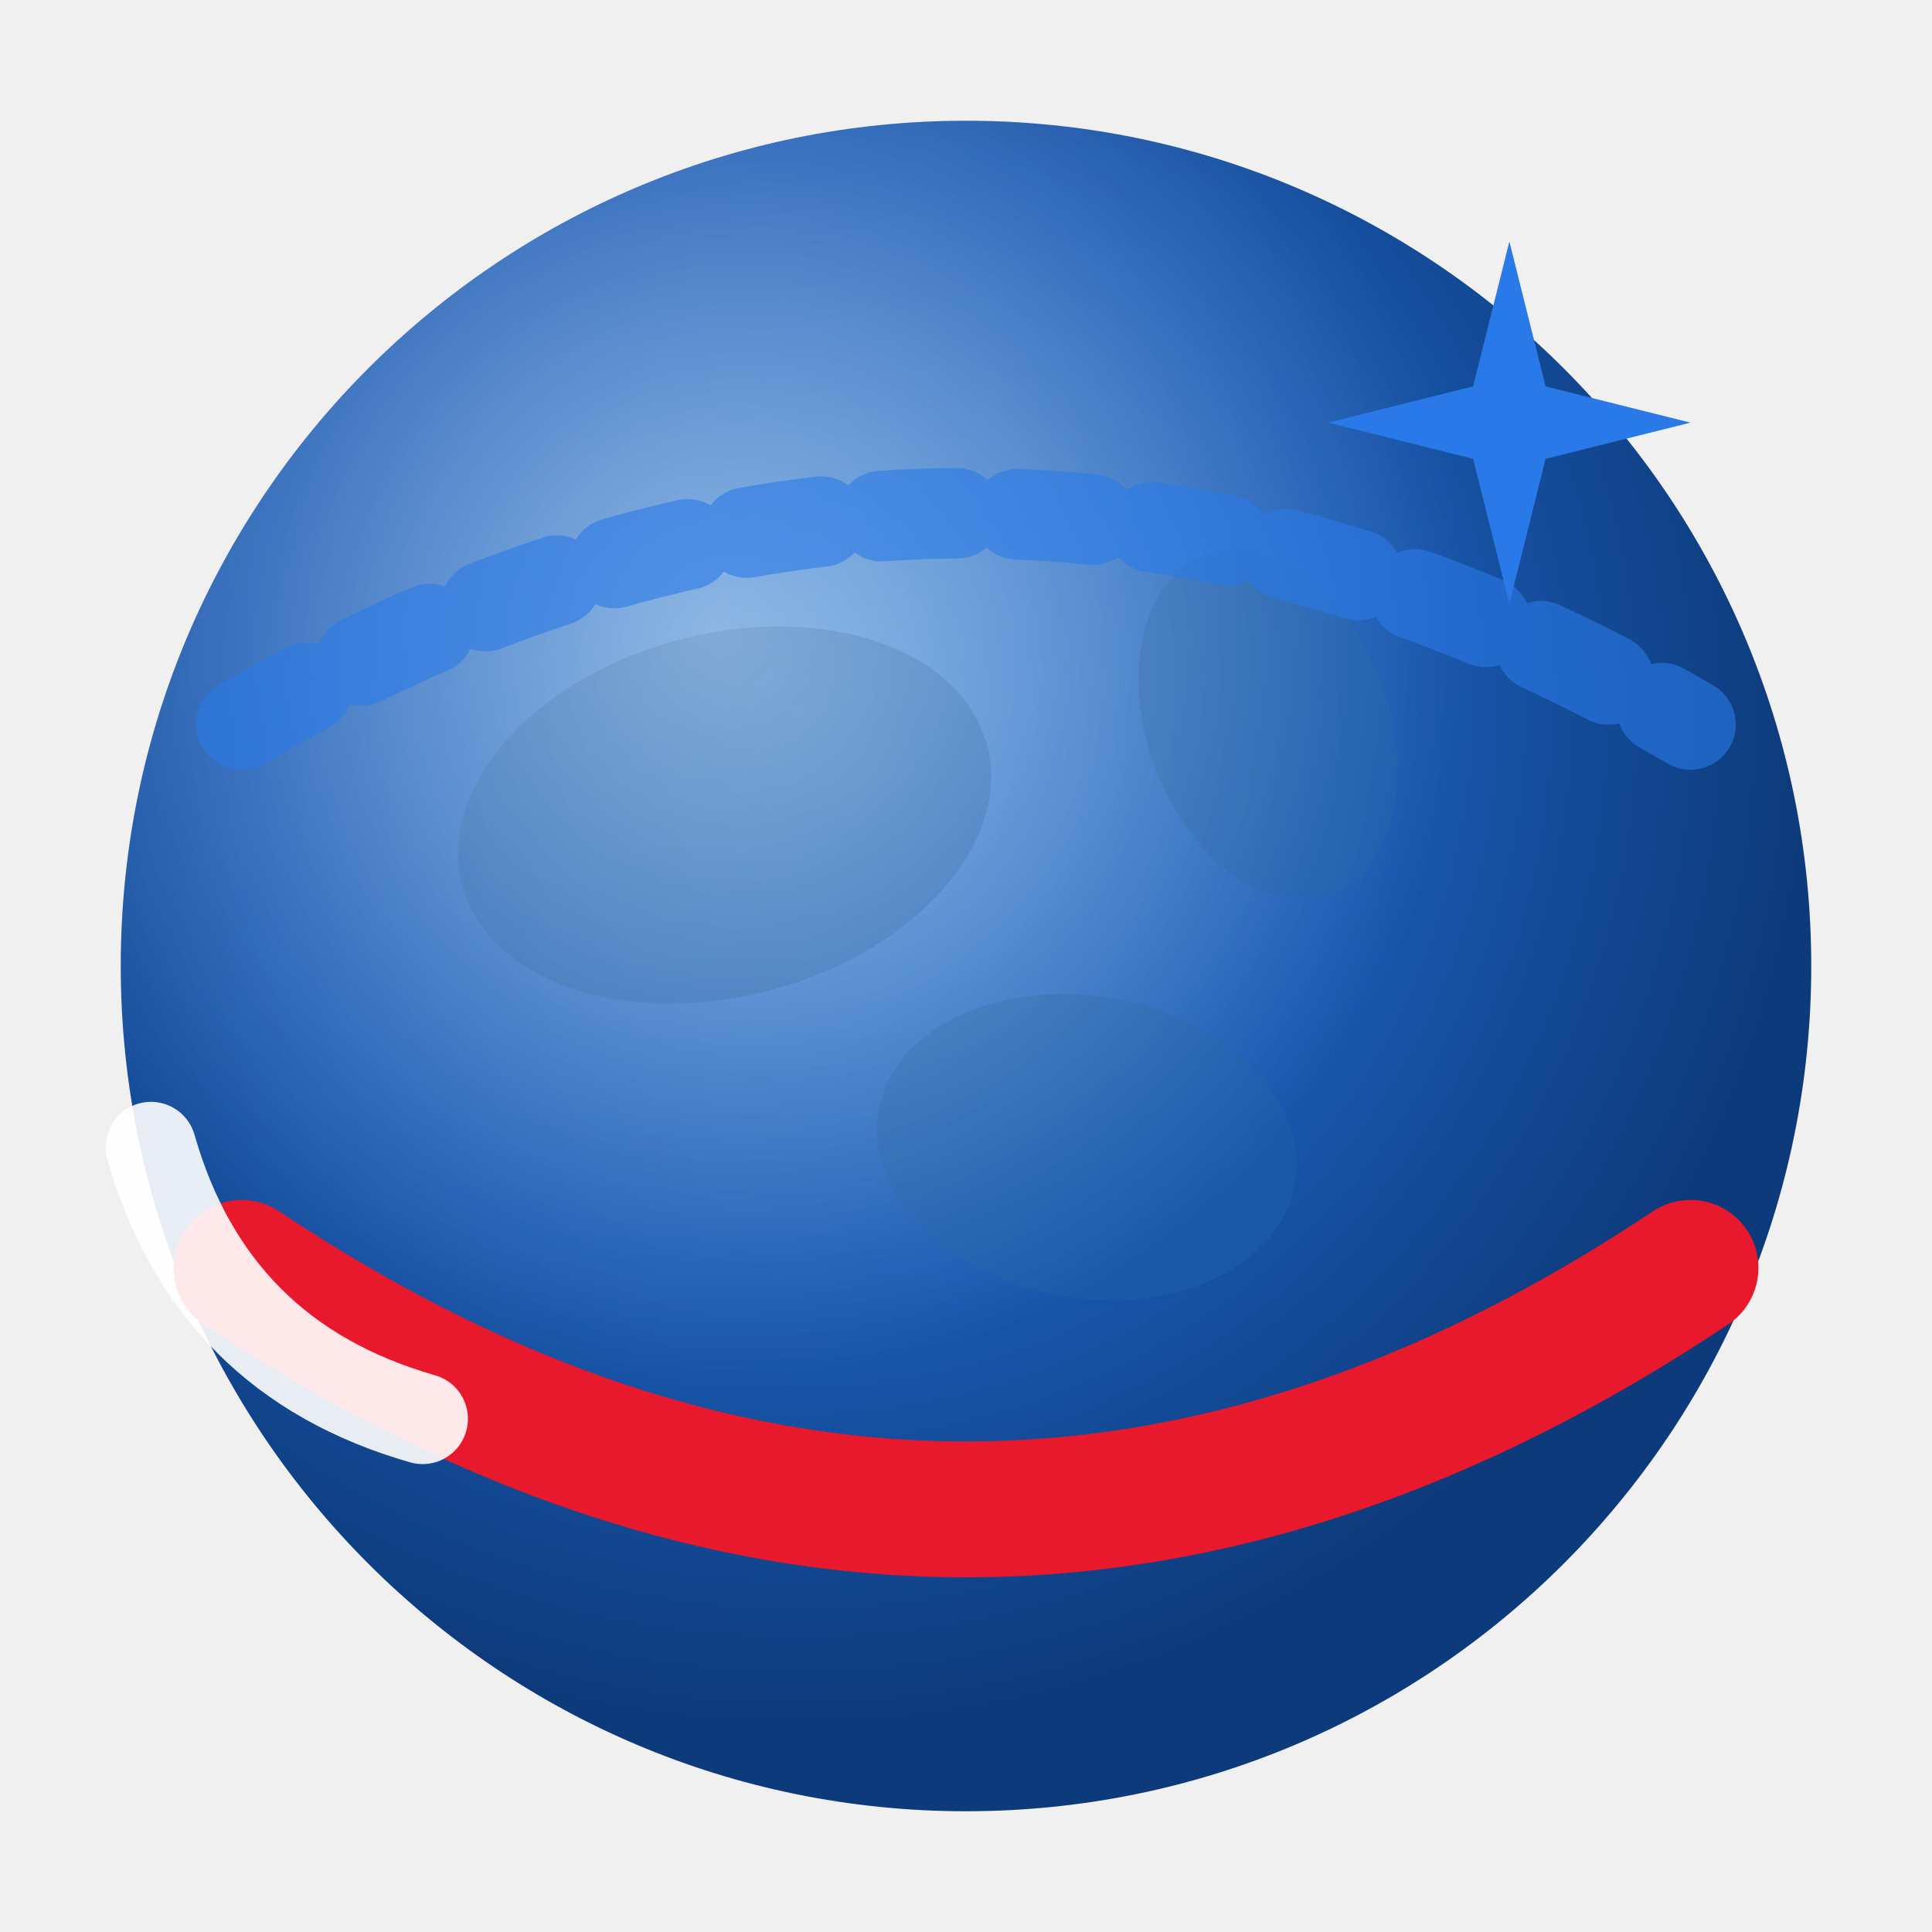
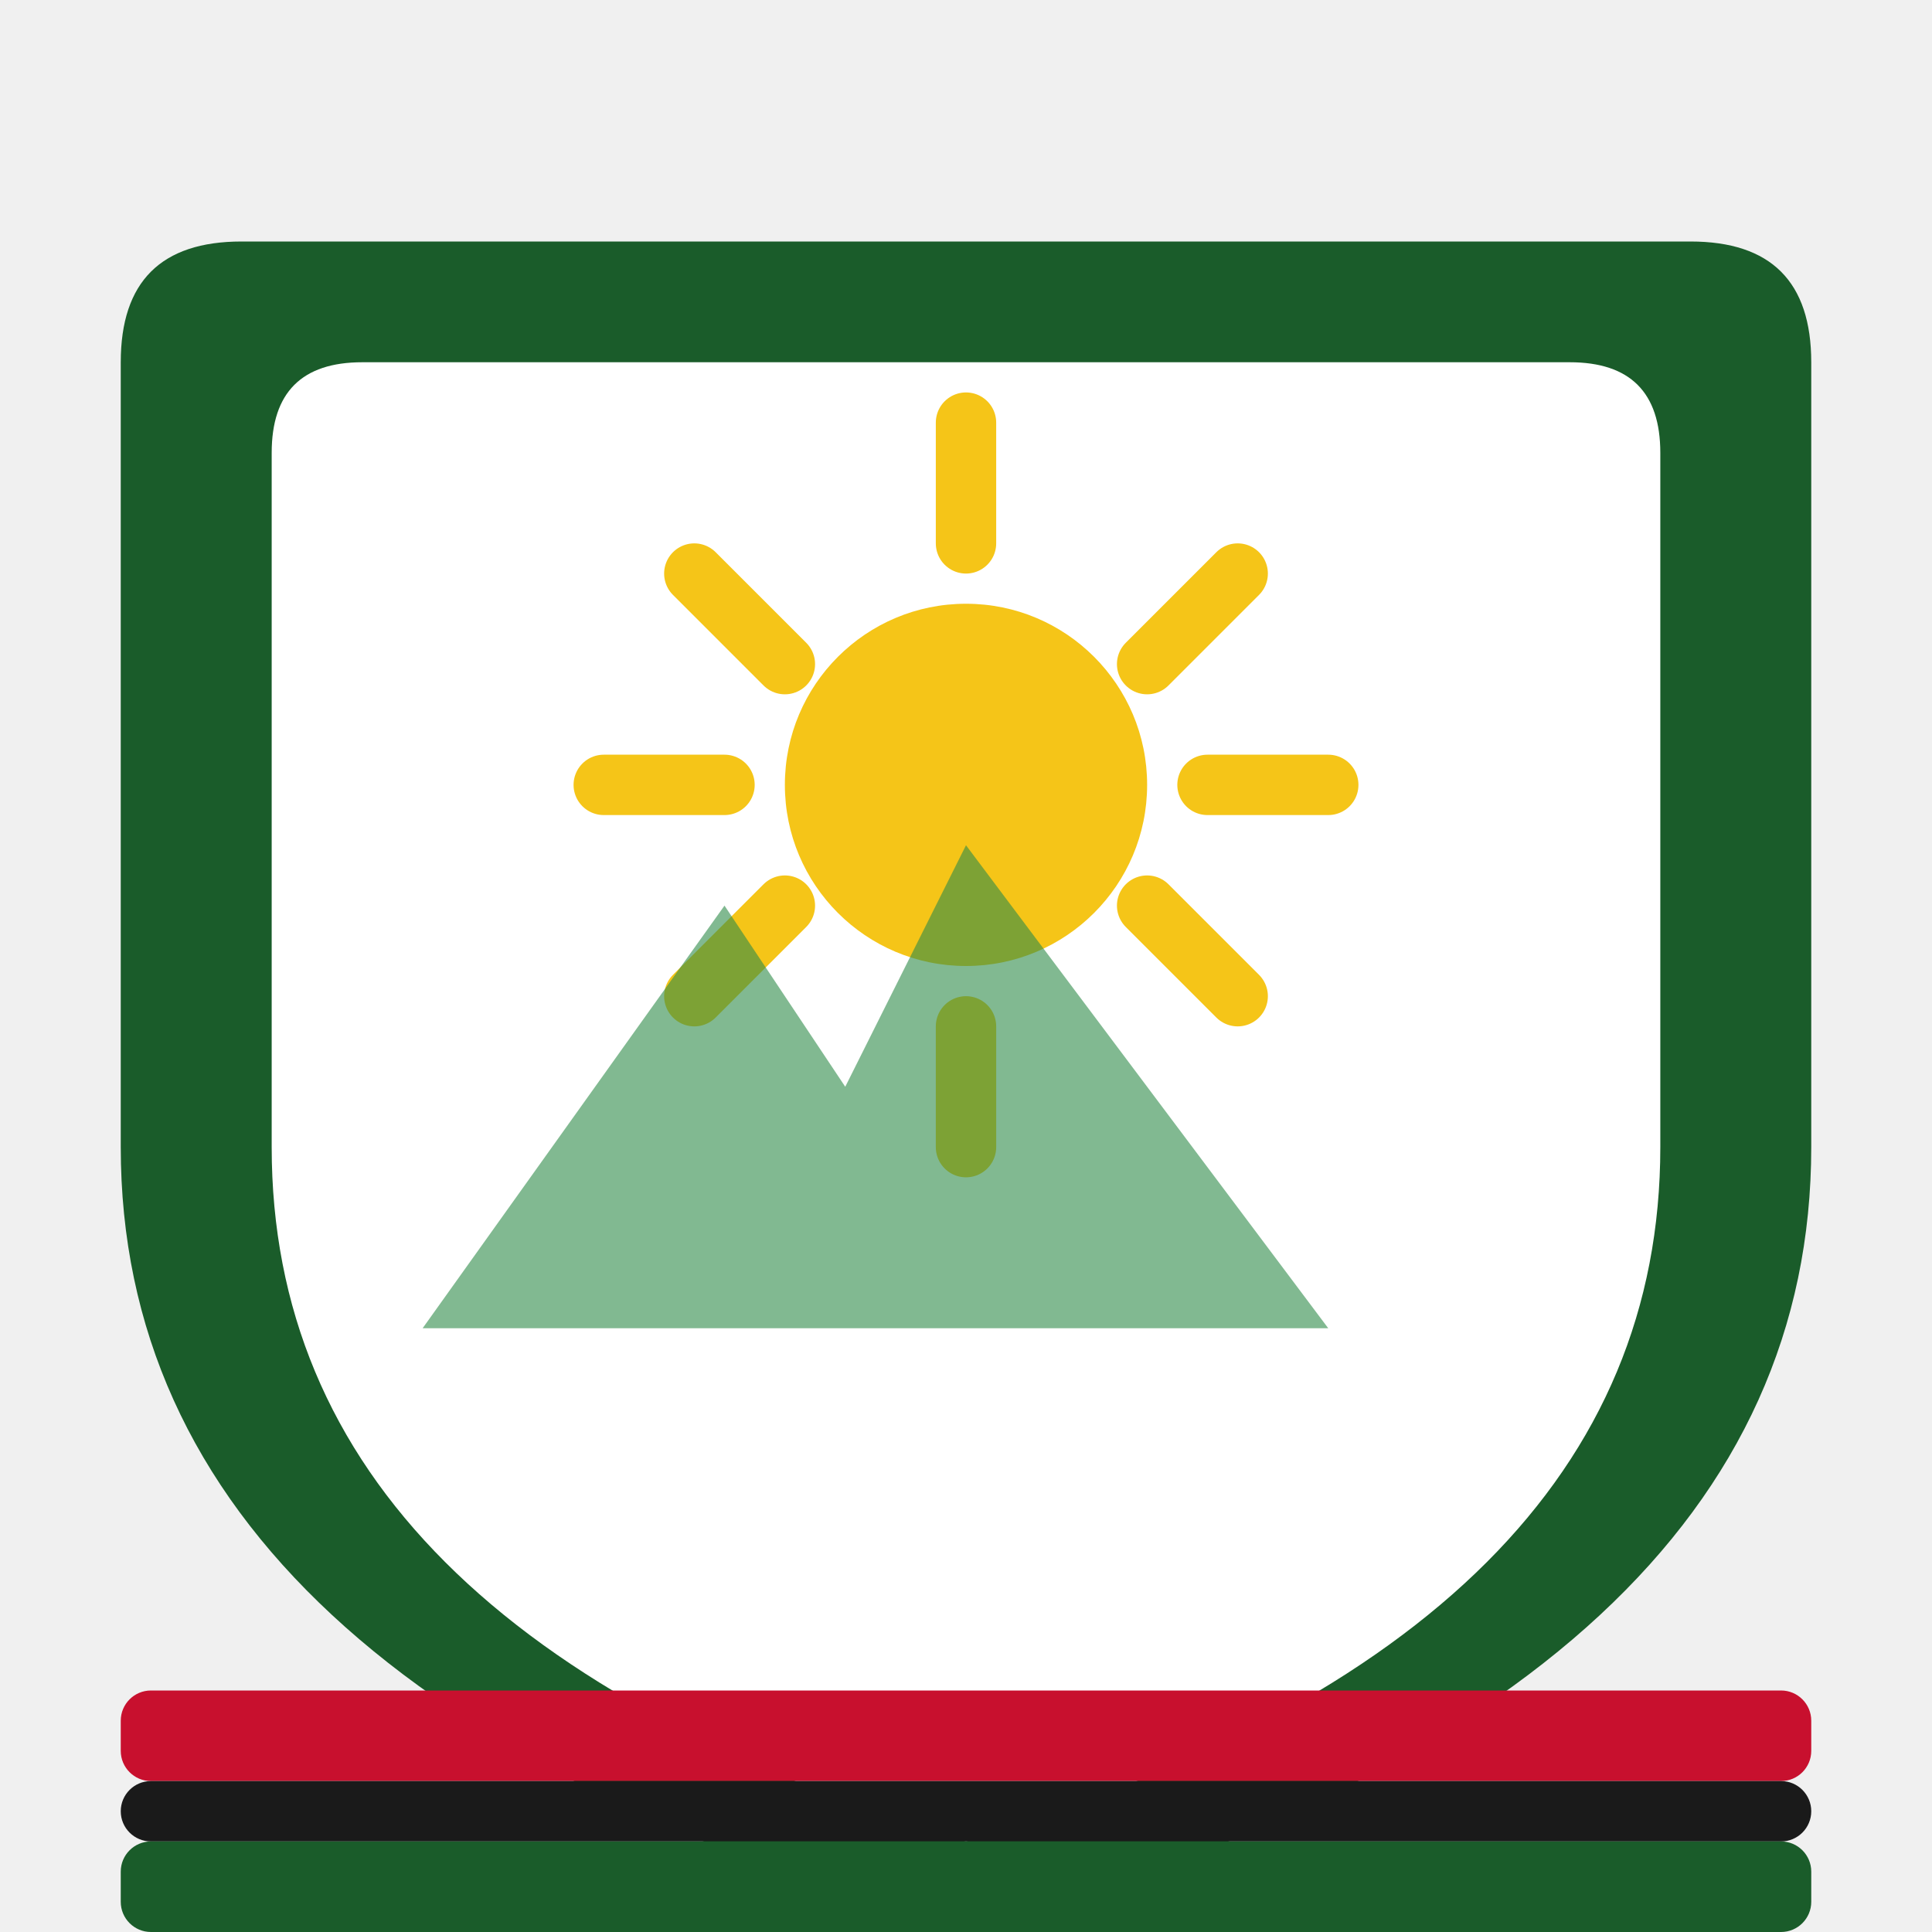
<svg xmlns="http://www.w3.org/2000/svg" viewBox="0 0 64 64" fill="none">
-   <defs>
-     <radialGradient id="fvGlobe" cx="40%" cy="35%" r="60%">
-       <stop offset="0%" stop-color="#4a90d9" />
-       <stop offset="55%" stop-color="#1a5bb5" />
-       <stop offset="100%" stop-color="#0d3a7a" />
-     </radialGradient>
-     <radialGradient id="fvShine" cx="35%" cy="30%" r="45%">
-       <stop offset="0%" stop-color="white" stop-opacity="0.4" />
-       <stop offset="100%" stop-color="white" stop-opacity="0" />
-     </radialGradient>
-     <clipPath id="fvClip">
-       <circle cx="32" cy="32" r="28" />
-     </clipPath>
-   </defs>
-   <circle cx="32" cy="32" r="28" fill="url(#fvGlobe)" />
-   <g clip-path="url(#fvClip)" fill="#1e5fa8" opacity="0.55">
-     <ellipse cx="24" cy="27" rx="9" ry="6" transform="rotate(-15 24 27)" />
-     <ellipse cx="36" cy="38" rx="7" ry="5" transform="rotate(10 36 38)" />
-     <ellipse cx="42" cy="24" rx="4" ry="6" transform="rotate(-20 42 24)" />
-   </g>
-   <circle cx="32" cy="32" r="28" fill="url(#fvShine)" />
-   <path d="M 8 42 Q 32 58 56 42" stroke="#e8192c" stroke-width="4.5" fill="none" stroke-linecap="round" />
-   <path d="M 5 38 Q 7 45 14 47" stroke="white" stroke-width="3" fill="none" stroke-linecap="round" opacity="0.9" />
-   <path d="M 8 24 Q 32 10 56 24" stroke="#2979e8" stroke-width="3" fill="none" stroke-linecap="round" stroke-dasharray="2.5 2" opacity="0.6" />
-   <g transform="translate(50, 14)">
-     <path d="M0,-6 L1.2,-1.2 L6,0 L1.2,1.2 L0,6 L-1.2,1.2 L-6,0 L-1.2,-1.2 Z" fill="#2979e8" />
-   </g>
+   <path d="M8 8 L56 8 Q60 8 60 12 L60 38 Q60 56 32 64 Q4 56 4 38 L4 12 Q4 8 8 8 Z" fill="#1a5c2a" />
+   <path d="M12 12 L52 12 Q55 12 55 15 L55 38 Q55 54 32 61 Q9 54 9 38 L9 15 Q9 12 12 12 Z" fill="white" />
+   <circle cx="32" cy="26" r="6" fill="#f5c518" />
+   <line x1="32" y1="14" x2="32" y2="18" stroke="#f5c518" stroke-width="2" stroke-linecap="round" />
+   <line x1="32" y1="34" x2="32" y2="38" stroke="#f5c518" stroke-width="2" stroke-linecap="round" />
+   <line x1="20" y1="26" x2="24" y2="26" stroke="#f5c518" stroke-width="2" stroke-linecap="round" />
+   <line x1="40" y1="26" x2="44" y2="26" stroke="#f5c518" stroke-width="2" stroke-linecap="round" />
+   <line x1="23" y1="19" x2="26" y2="22" stroke="#f5c518" stroke-width="2" stroke-linecap="round" />
+   <line x1="38" y1="30" x2="41" y2="33" stroke="#f5c518" stroke-width="2" stroke-linecap="round" />
+   <line x1="41" y1="19" x2="38" y2="22" stroke="#f5c518" stroke-width="2" stroke-linecap="round" />
+   <line x1="23" y1="33" x2="26" y2="30" stroke="#f5c518" stroke-width="2" stroke-linecap="round" />
+   <path d="M14 44 L24 30 L28 36 L32 28 L44 44 Z" fill="#2d8a47" opacity="0.6" />
+   <rect x="4" y="56" width="56" height="3" fill="#c8102e" rx="1" />
+   <rect x="4" y="59" width="56" height="2" fill="#1a1a1a" rx="1" />
+   <rect x="4" y="61" width="56" height="3" fill="#1a5c2a" rx="1" />
</svg>
